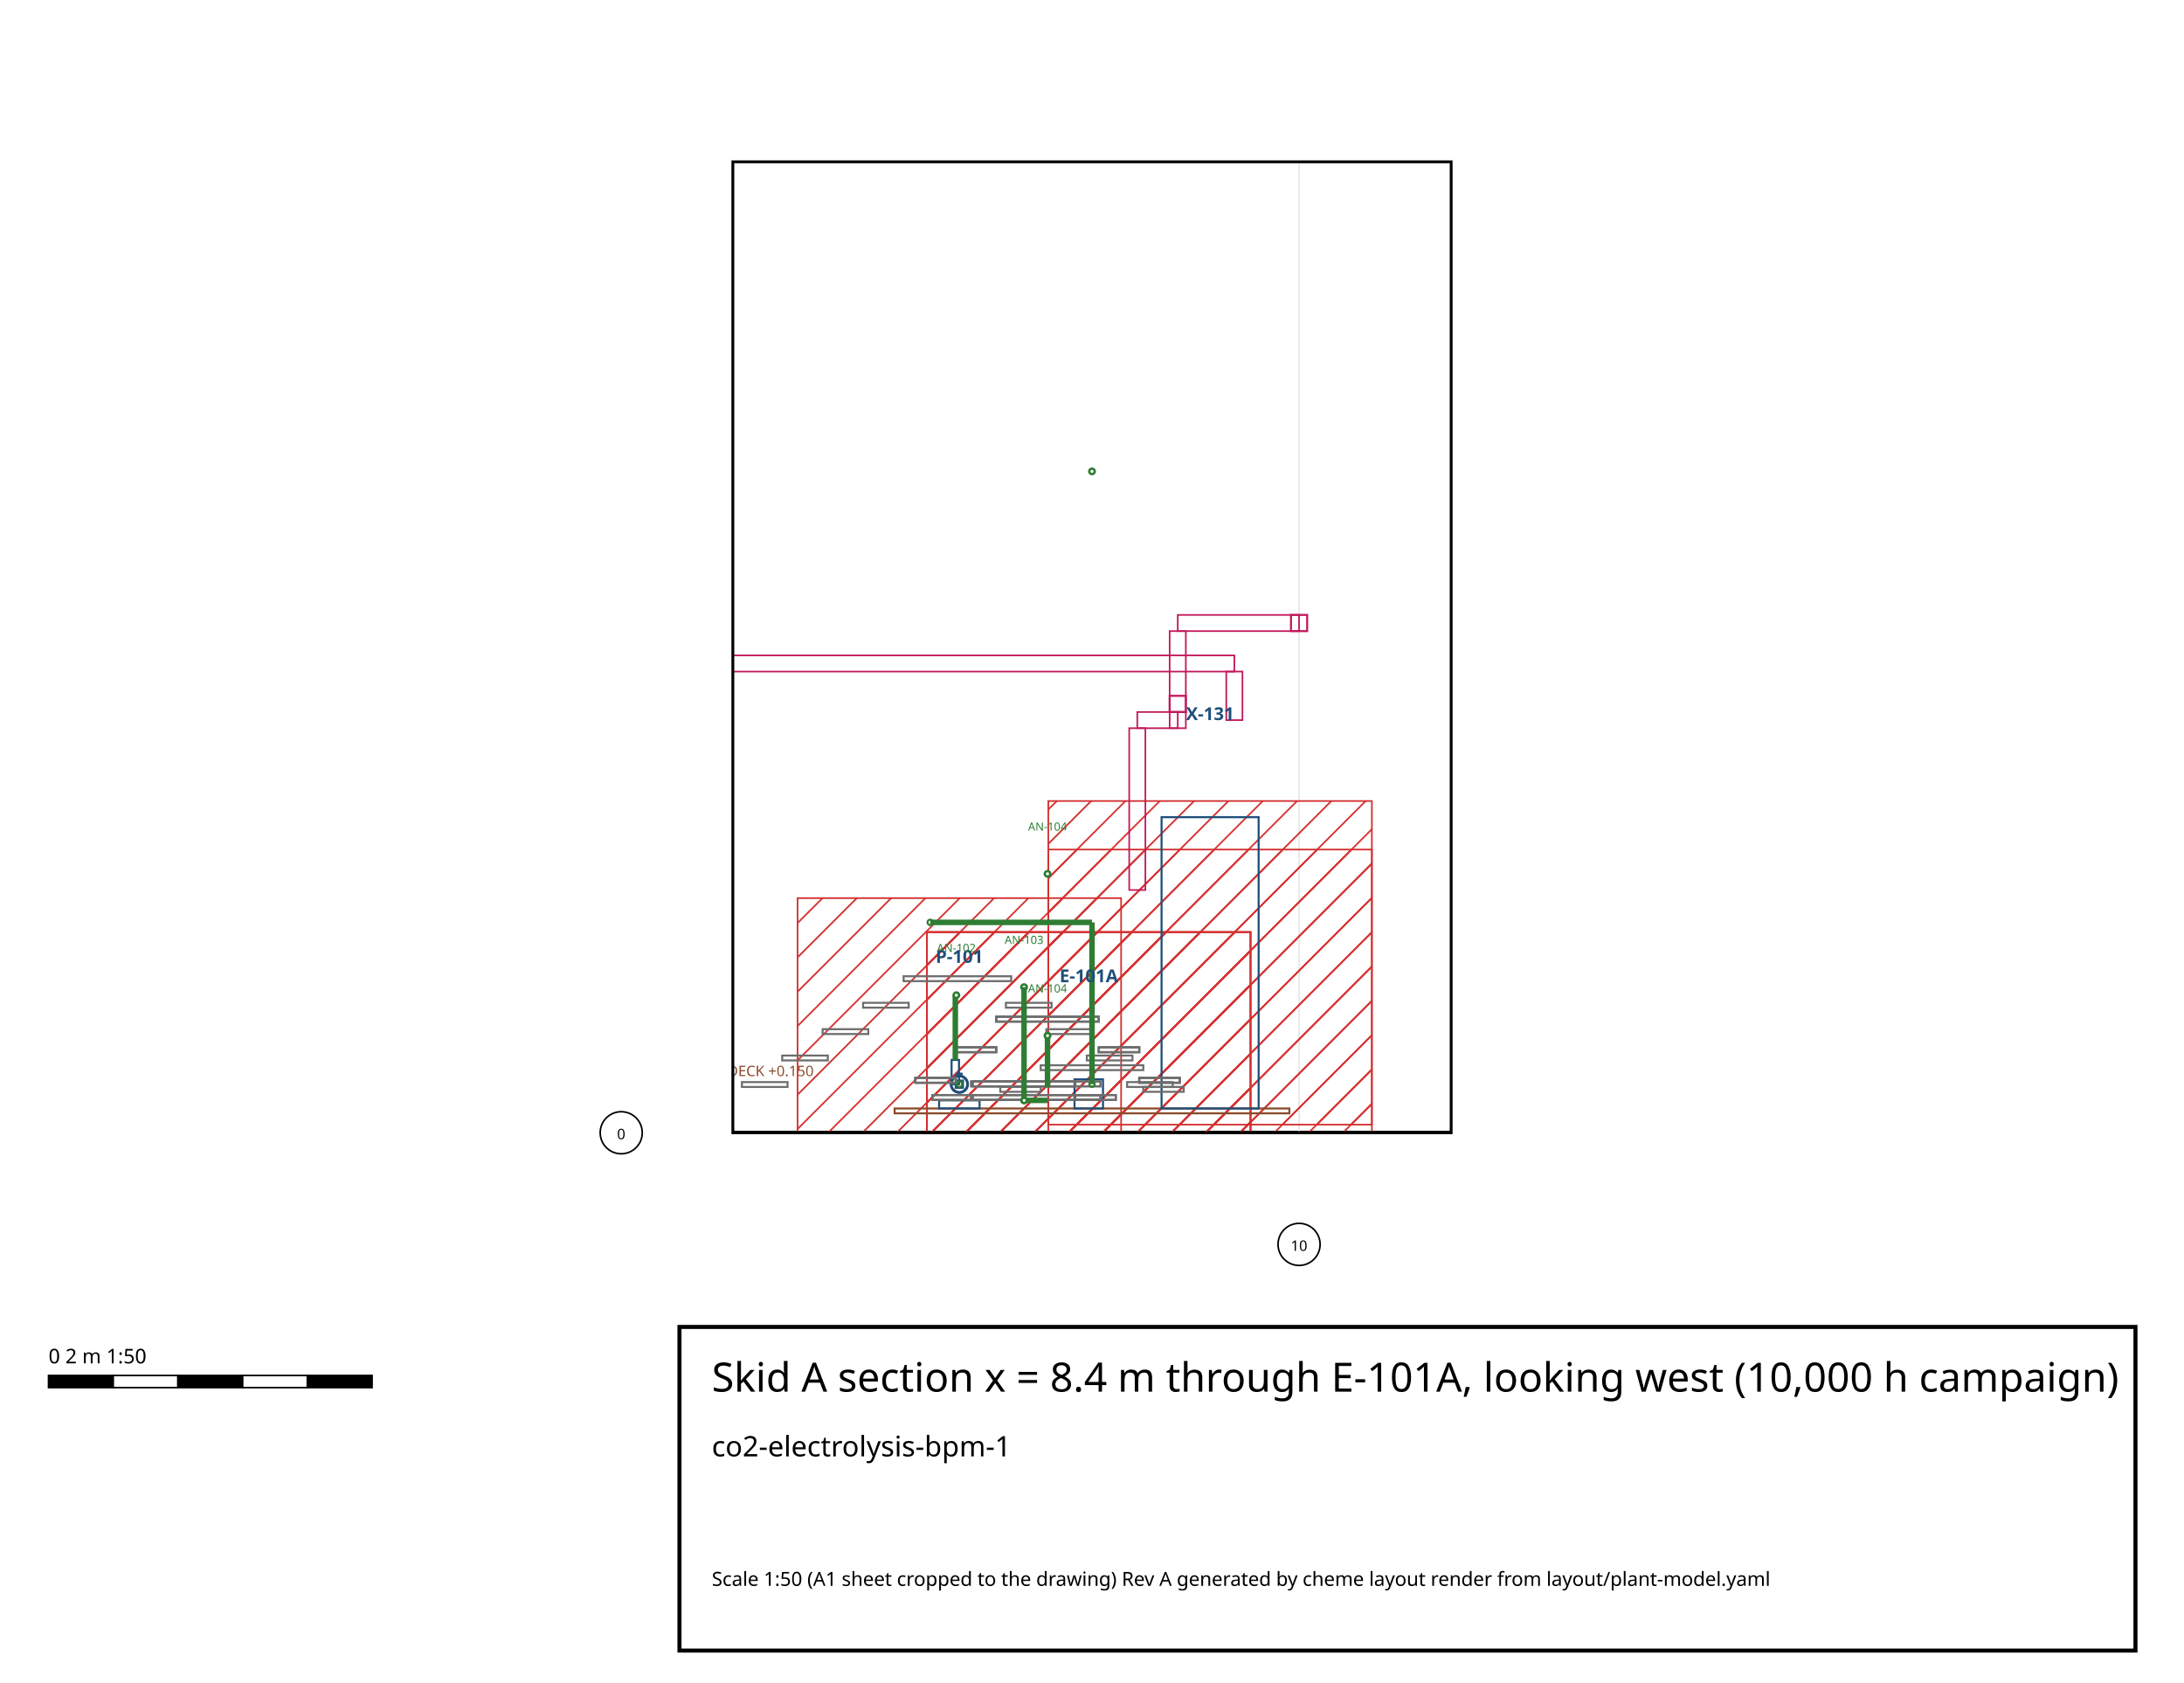
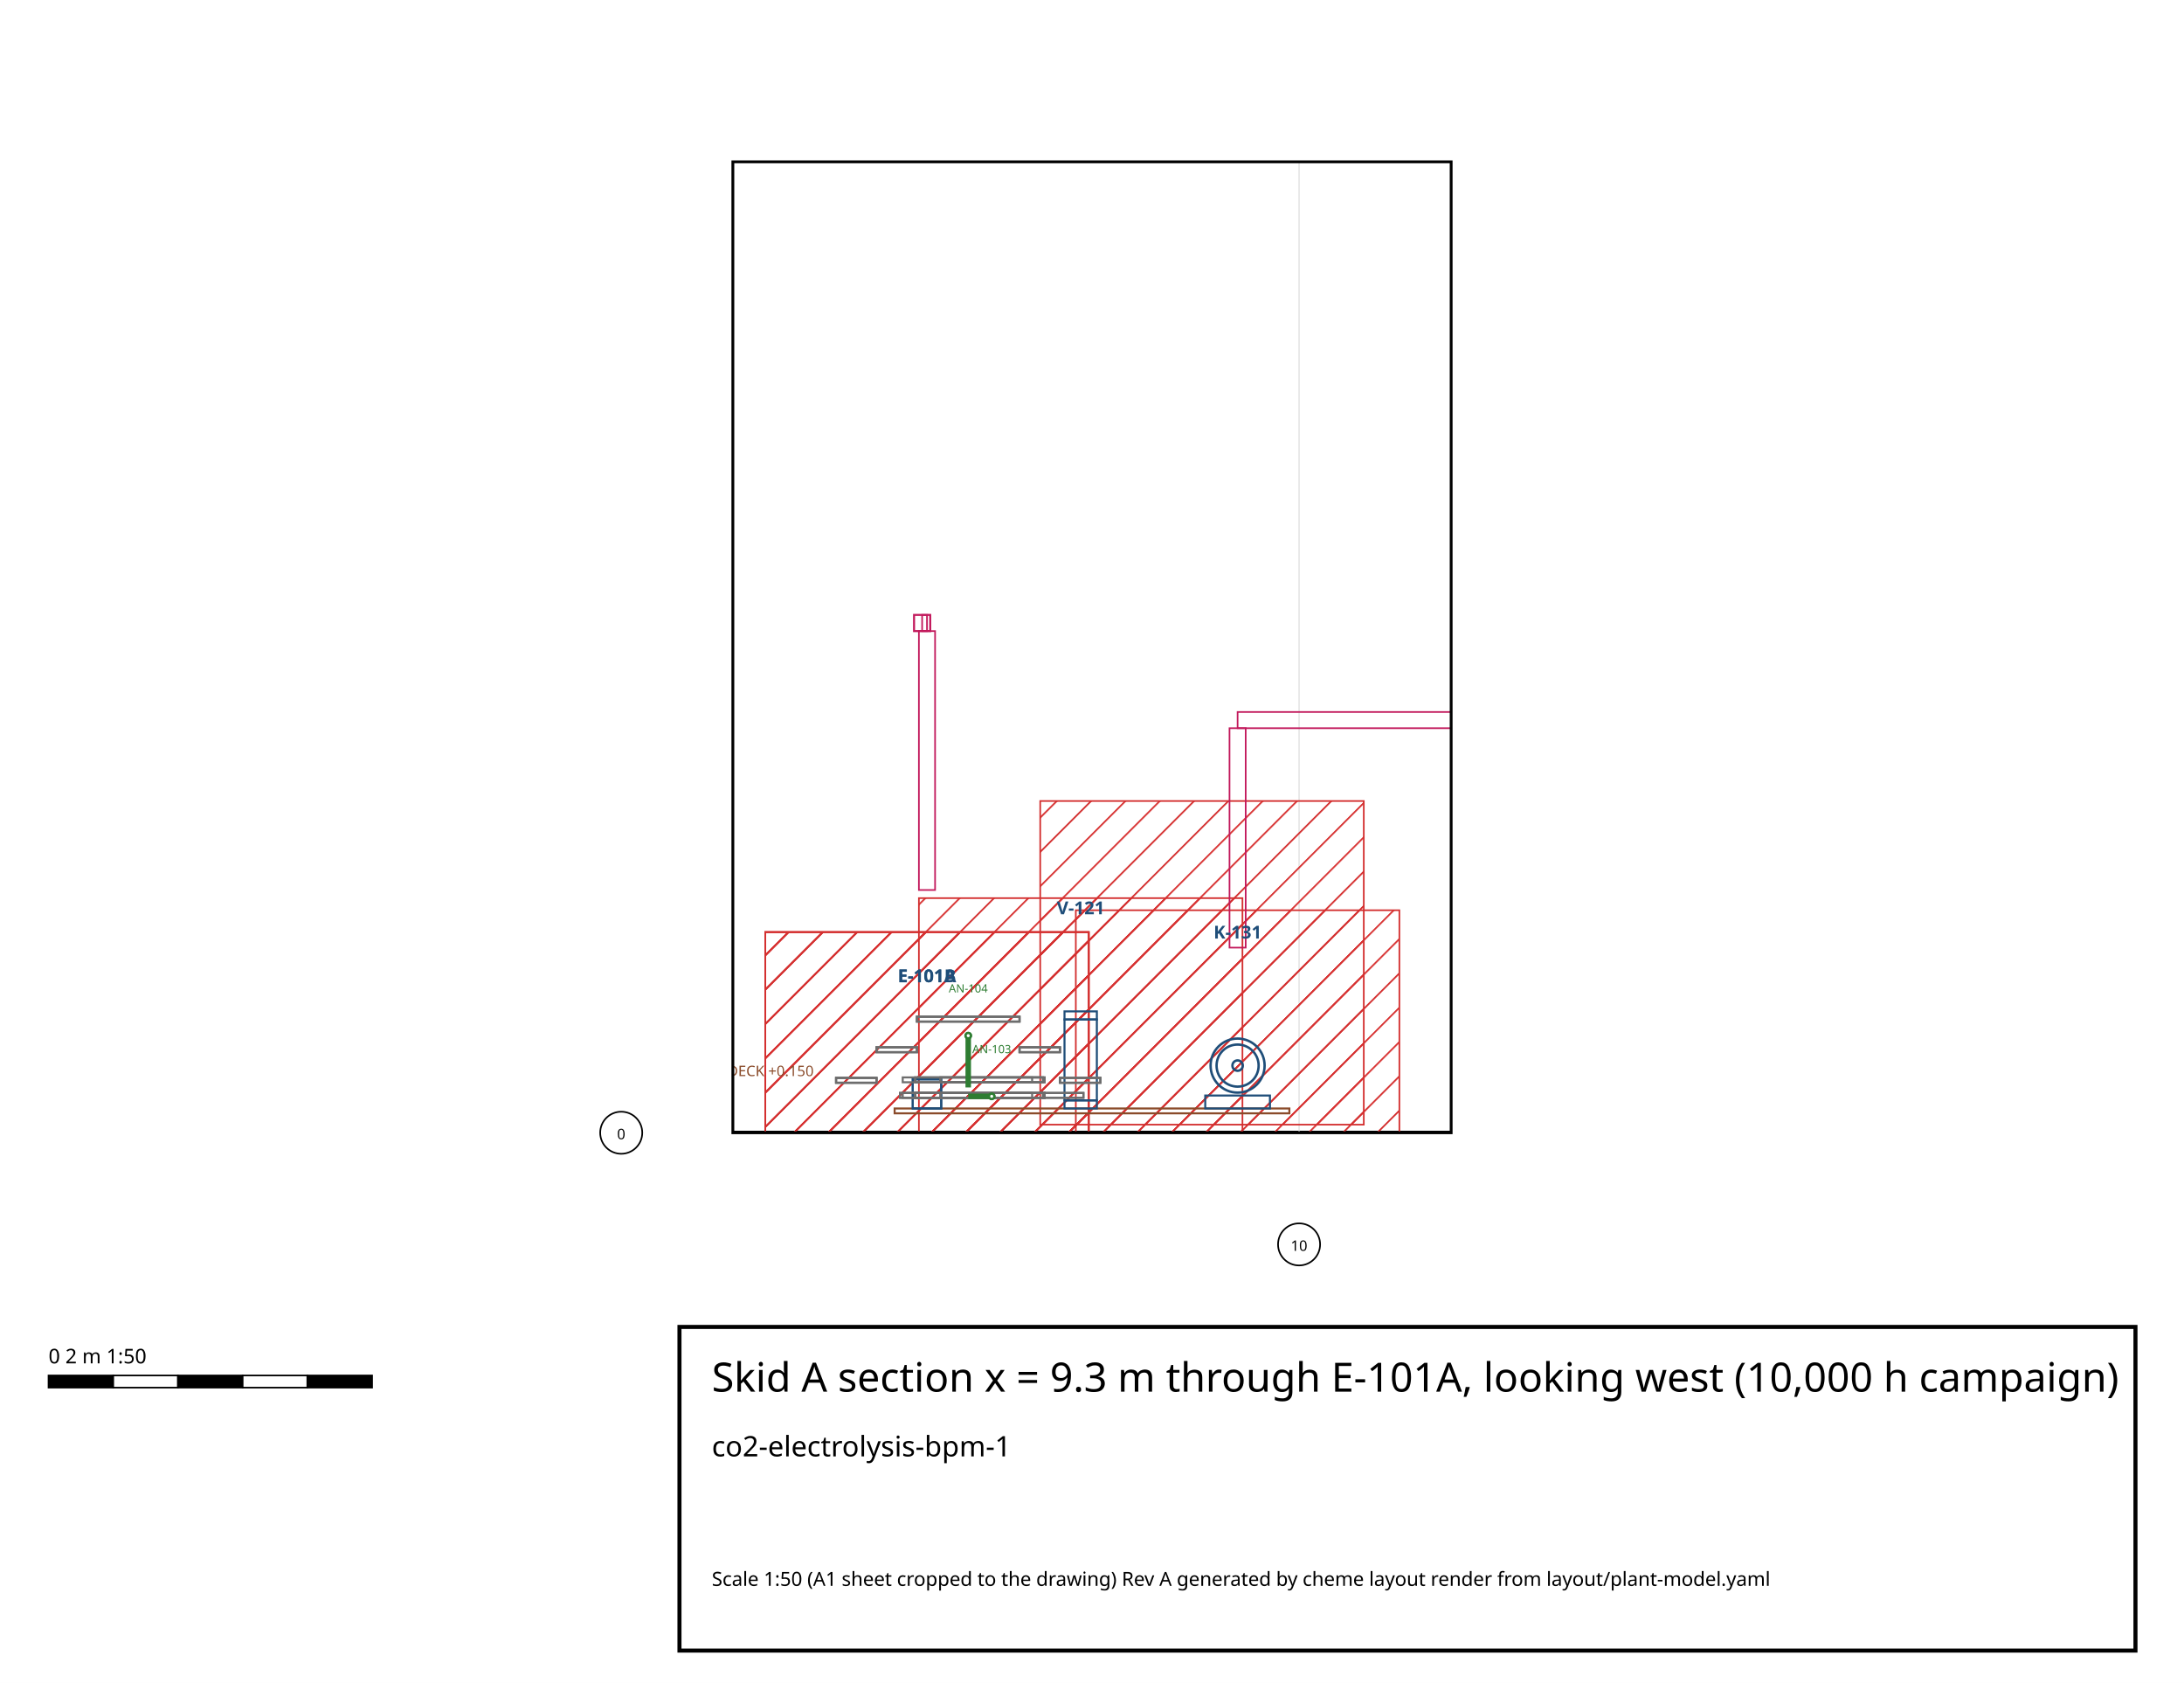
<svg xmlns="http://www.w3.org/2000/svg" width="270.00" height="208.00" viewBox="285.50 202.00 270.00 208.00">
  <defs>
    <pattern id="hatch-hazardous" width="3" height="3" patternUnits="userSpaceOnUse" patternTransform="rotate(45)">
      <line x1="0" y1="0" x2="0" y2="3" stroke="#d32f2f" stroke-width="0.4" />
    </pattern>
    <pattern id="hatch-oxygen_enriched" width="3" height="3" patternUnits="userSpaceOnUse" patternTransform="rotate(45)">
      <line x1="0" y1="0" x2="0" y2="3" stroke="#1976d2" stroke-width="0.4" />
    </pattern>
    <pattern id="hatch-oxygen_deficient" width="3" height="3" patternUnits="userSpaceOnUse" patternTransform="rotate(45)">
      <line x1="0" y1="0" x2="0" y2="3" stroke="#7b1fa2" stroke-width="0.4" />
    </pattern>
    <pattern id="hatch-keep_clear" width="3" height="3" patternUnits="userSpaceOnUse" patternTransform="rotate(45)">
      <line x1="0" y1="0" x2="0" y2="3" stroke="#ef6c00" stroke-width="0.4" />
    </pattern>
    <pattern id="hatch-laydown" width="3" height="3" patternUnits="userSpaceOnUse" patternTransform="rotate(45)">
      <line x1="0" y1="0" x2="0" y2="3" stroke="#8d6e63" stroke-width="0.4" />
    </pattern>
    <pattern id="hatch-maintenance" width="3" height="3" patternUnits="userSpaceOnUse" patternTransform="rotate(45)">
      <line x1="0" y1="0" x2="0" y2="3" stroke="#f9a825" stroke-width="0.4" />
    </pattern>
    <pattern id="hatch-escape" width="3" height="3" patternUnits="userSpaceOnUse" patternTransform="rotate(45)">
      <line x1="0" y1="0" x2="0" y2="3" stroke="#2e7d32" stroke-width="0.4" />
    </pattern>
    <clipPath id="area">
      <rect x="376.10" y="222.00" width="88.80" height="120.00" />
    </clipPath>
  </defs>
  <rect x="285.50" y="202.00" width="270.00" height="208.00" fill="#ffffff" />
  <g id="drawing" clip-path="url(#area)">
    <g id="grid">
      <polyline points="376.10,342.00 464.90,342.00" fill="none" stroke="#000" stroke-width="0.50" stroke-linecap="butt" id="grade" />
      <line x1="446.10" y1="342.00" x2="446.10" y2="222.00" stroke="#e0e0e0" stroke-width="0.15" />
      <line x1="376.10" y1="342.00" x2="464.90" y2="342.00" stroke="#e0e0e0" stroke-width="0.15" />
    </g>
    <g id="areas" />
    <g id="zones">
-       <polygon points="400.10,357.20 440.10,357.20 440.10,317.20 400.10,317.20" fill="url(#hatch-hazardous)" stroke="#d32f2f" stroke-width="0.2" id="zone-Z-HAZ-A-0" />
-       <polygon points="400.10,357.20 440.10,357.20 440.10,317.20 400.10,317.20" fill="url(#hatch-hazardous)" stroke="#d32f2f" stroke-width="0.2" id="zone-Z-HAZ-A-1" />
-       <polygon points="400.10,357.20 440.10,357.20 440.10,317.20 400.10,317.20" fill="url(#hatch-hazardous)" stroke="#d32f2f" stroke-width="0.2" id="zone-Z-HAZ-A-2" />
-       <polygon points="384.10,353.00 424.10,353.00 424.10,313.00 384.10,313.00" fill="url(#hatch-hazardous)" stroke="#d32f2f" stroke-width="0.2" id="zone-Z-HAZ-A-4" />
-       <polygon points="415.10,341.00 455.10,341.00 455.10,301.00 415.10,301.00" fill="url(#hatch-hazardous)" stroke="#d32f2f" stroke-width="0.2" id="zone-Z-HAZ-A-6" />
-       <polygon points="415.10,347.00 455.10,347.00 455.10,307.00 415.10,307.00" fill="url(#hatch-hazardous)" stroke="#d32f2f" stroke-width="0.2" id="zone-Z-HAZ-A-7" />
-       <polygon points="246.10,342.00 306.10,342.00 306.10,336.00 246.10,336.00" fill="url(#hatch-crane_pad)" stroke="#ef6c00" stroke-width="0.2" id="zone-CP-A-0" />
+       <polygon points="380.10,357.20 420.10,357.20 420.10,317.20 380.10,317.20" fill="url(#hatch-hazardous)" stroke="#d32f2f" stroke-width="0.2" id="zone-Z-HAZ-A-0" />
+       <polygon points="380.10,357.20 420.10,357.20 420.10,317.20 380.10,317.20" fill="url(#hatch-hazardous)" stroke="#d32f2f" stroke-width="0.2" id="zone-Z-HAZ-A-1" />
+       <polygon points="380.10,357.20 420.10,357.20 420.10,317.20 380.10,317.20" fill="url(#hatch-hazardous)" stroke="#d32f2f" stroke-width="0.2" id="zone-Z-HAZ-A-2" />
+       <polygon points="399.10,353.00 439.10,353.00 439.10,313.00 399.10,313.00" fill="url(#hatch-hazardous)" stroke="#d32f2f" stroke-width="0.2" id="zone-Z-HAZ-A-4" />
+       <polygon points="418.50,354.50 458.50,354.50 458.50,314.50 418.50,314.50" fill="url(#hatch-hazardous)" stroke="#d32f2f" stroke-width="0.2" id="zone-Z-HAZ-A-5" />
+       <polygon points="414.10,341.00 454.10,341.00 454.10,301.00 414.10,301.00" fill="url(#hatch-hazardous)" stroke="#d32f2f" stroke-width="0.2" id="zone-Z-HAZ-A-6" />
+       <polygon points="246.10,342.00 376.10,342.00 376.10,336.00 246.10,336.00" fill="url(#hatch-crane_pad)" stroke="#ef6c00" stroke-width="0.2" id="zone-CP-A-0" />
    </g>
    <g id="roads" />
    <g id="buildings" />
    <g id="racks" />
    <g id="structures">
      <polyline points="396.10,340.40 396.10,340.40" fill="none" stroke="#8a4b2a" stroke-width="2.80" stroke-linecap="butt" />
      <polyline points="444.90,340.40 444.90,340.40" fill="none" stroke="#8a4b2a" stroke-width="2.80" stroke-linecap="butt" />
      <polygon points="396.10,339.60 444.90,339.60 444.90,339.00 396.10,339.00" fill="none" stroke="#8a4b2a" stroke-width="0.25" />
      <polyline points="396.10,317.00 396.10,317.00" fill="none" stroke="#8a4b2a" stroke-width="1.00" stroke-linecap="butt" />
      <polyline points="444.90,317.00 444.90,317.00" fill="none" stroke="#8a4b2a" stroke-width="1.00" stroke-linecap="butt" />
    </g>
    <g id="equipment">
-       <g id="equipment-P-101">
-         <polygon points="401.60,339.00 406.60,339.00 406.60,338.00 401.60,338.00" fill="none" stroke="#1f4e79" stroke-width="0.25" />
-         <circle cx="404.10" cy="336.00" r="1.00" fill="none" stroke="#1f4e79" stroke-width="0.3" />
-         <polygon points="403.14,336.00 404.06,336.00 404.06,333.00 403.14,333.00" fill="none" stroke="#1f4e79" stroke-width="0.25" />
-         <polygon points="403.65,336.45 404.55,336.45 404.55,335.55 403.65,335.55" fill="none" stroke="#1f4e79" stroke-width="0.25" />
-         <circle cx="404.10" cy="336.00" r="1.04" fill="none" stroke="#1f4e79" stroke-width="0.3" />
-         <polygon points="403.82,335.02 404.38,335.02 404.38,334.70 403.82,334.70" fill="none" stroke="#1f4e79" stroke-width="0.25" />
+       <g id="equipment-E-101A">
+         <polygon points="398.34,339.00 401.86,339.00 401.86,335.40 398.34,335.40" fill="none" stroke="#1f4e79" stroke-width="0.25" />
      </g>
-       <g id="equipment-E-101A">
-         <polygon points="418.34,339.00 421.86,339.00 421.86,335.40 418.34,335.40" fill="none" stroke="#1f4e79" stroke-width="0.25" />
+       <g id="equipment-E-101B">
+         <polygon points="398.34,339.00 401.86,339.00 401.86,335.40 398.34,335.40" fill="none" stroke="#1f4e79" stroke-width="0.25" />
      </g>
-       <g id="equipment-X-131">
-         <polygon points="429.10,339.00 441.10,339.00 441.10,303.00 429.10,303.00" fill="none" stroke="#1f4e79" stroke-width="0.25" />
+       <g id="equipment-V-121">
+         <polygon points="417.10,339.00 421.10,339.00 421.10,338.00 417.10,338.00" fill="none" stroke="#1f4e79" stroke-width="0.25" />
+         <polygon points="417.10,338.00 421.10,338.00 421.10,328.00 417.10,328.00" fill="none" stroke="#1f4e79" stroke-width="0.25" />
+         <polygon points="417.10,328.00 421.10,328.00 421.10,327.00 417.10,327.00" fill="none" stroke="#1f4e79" stroke-width="0.25" />
+       </g>
+       <g id="equipment-K-131">
+         <polygon points="434.50,339.00 442.50,339.00 442.50,337.40 434.50,337.40" fill="none" stroke="#1f4e79" stroke-width="0.25" />
+         <circle cx="438.50" cy="333.70" r="3.34" fill="none" stroke="#1f4e79" stroke-width="0.3" />
+         <circle cx="438.50" cy="333.70" r="2.60" fill="none" stroke="#1f4e79" stroke-width="0.3" />
+         <circle cx="438.50" cy="333.70" r="0.64" fill="none" stroke="#1f4e79" stroke-width="0.3" />
      </g>
    </g>
    <g id="platforms">
-       <polygon points="414.16,334.26 426.84,334.26 426.84,333.66 414.16,333.66" fill="none" stroke="#6d6d6d" stroke-width="0.25" />
-       <polygon points="409.16,336.94 414.16,336.94 414.16,336.34 409.16,336.34" fill="none" stroke="#6d6d6d" stroke-width="0.25" />
-       <polygon points="426.84,336.94 431.84,336.94 431.84,336.34 426.84,336.34" fill="none" stroke="#6d6d6d" stroke-width="0.25" />
-       <polygon points="397.21,323.26 410.51,323.26 410.51,322.66 397.21,322.66" fill="none" stroke="#6d6d6d" stroke-width="0.25" />
-       <polygon points="377.22,336.34 382.86,336.34 382.86,335.74 377.22,335.74" fill="none" stroke="#6d6d6d" stroke-width="0.25" />
-       <polygon points="382.20,333.06 387.84,333.06 387.84,332.46 382.20,332.46" fill="none" stroke="#6d6d6d" stroke-width="0.25" />
-       <polygon points="387.20,329.80 392.84,329.80 392.84,329.20 387.20,329.20" fill="none" stroke="#6d6d6d" stroke-width="0.25" />
-       <polygon points="392.20,326.54 397.84,326.54 397.84,325.94 392.20,325.94" fill="none" stroke="#6d6d6d" stroke-width="0.25" />
-       <polygon points="424.84,336.34 430.48,336.34 430.48,335.74 424.84,335.74" fill="none" stroke="#6d6d6d" stroke-width="0.25" />
-       <polygon points="419.86,333.06 425.50,333.06 425.50,332.46 419.86,332.46" fill="none" stroke="#6d6d6d" stroke-width="0.25" />
-       <polygon points="414.86,329.80 420.50,329.80 420.50,329.20 414.86,329.20" fill="none" stroke="#6d6d6d" stroke-width="0.25" />
-       <polygon points="409.86,326.54 415.50,326.54 415.50,325.94 409.86,325.94" fill="none" stroke="#6d6d6d" stroke-width="0.25" />
-       <polygon points="405.56,336.26 421.56,336.26 421.56,335.66 405.56,335.66" fill="none" stroke="#6d6d6d" stroke-width="0.25" />
-       <polygon points="405.56,337.94 421.56,337.94 421.56,337.34 405.56,337.34" fill="none" stroke="#6d6d6d" stroke-width="0.25" />
-       <polygon points="405.56,337.94 421.56,337.94 421.56,337.34 405.56,337.34" fill="none" stroke="#6d6d6d" stroke-width="0.25" />
-       <polygon points="405.56,336.26 421.56,336.26 421.56,335.66 405.56,335.66" fill="none" stroke="#6d6d6d" stroke-width="0.25" />
-       <polygon points="405.56,337.94 421.56,337.94 421.56,337.34 405.56,337.34" fill="none" stroke="#6d6d6d" stroke-width="0.25" />
-       <polygon points="405.76,336.26 418.44,336.26 418.44,335.66 405.76,335.66" fill="none" stroke="#6d6d6d" stroke-width="0.25" />
-       <polygon points="400.76,337.94 405.76,337.94 405.76,337.34 400.76,337.34" fill="none" stroke="#6d6d6d" stroke-width="0.25" />
-       <polygon points="418.44,337.94 423.44,337.94 423.44,337.34 418.44,337.34" fill="none" stroke="#6d6d6d" stroke-width="0.25" />
-       <polygon points="405.76,336.26 418.44,336.26 418.44,335.66 405.76,335.66" fill="none" stroke="#6d6d6d" stroke-width="0.25" />
-       <polygon points="400.76,337.94 405.76,337.94 405.76,337.34 400.76,337.34" fill="none" stroke="#6d6d6d" stroke-width="0.25" />
-       <polygon points="418.44,337.94 423.44,337.94 423.44,337.34 418.44,337.34" fill="none" stroke="#6d6d6d" stroke-width="0.25" />
-       <polygon points="408.66,328.26 421.34,328.26 421.34,327.66 408.66,327.66" fill="none" stroke="#6d6d6d" stroke-width="0.25" />
-       <polygon points="426.34,335.82 431.34,335.82 431.34,335.22 426.34,335.22" fill="none" stroke="#6d6d6d" stroke-width="0.25" />
-       <polygon points="421.34,332.04 426.34,332.04 426.34,331.44 421.34,331.44" fill="none" stroke="#6d6d6d" stroke-width="0.25" />
-       <polygon points="398.66,335.82 403.66,335.82 403.66,335.22 398.66,335.22" fill="none" stroke="#6d6d6d" stroke-width="0.25" />
-       <polygon points="403.66,332.04 408.66,332.04 408.66,331.44 403.66,331.44" fill="none" stroke="#6d6d6d" stroke-width="0.25" />
-       <polygon points="408.66,328.26 421.34,328.26 421.34,327.66 408.66,327.66" fill="none" stroke="#6d6d6d" stroke-width="0.25" />
-       <polygon points="426.34,335.82 431.34,335.82 431.34,335.22 426.34,335.22" fill="none" stroke="#6d6d6d" stroke-width="0.25" />
-       <polygon points="421.34,332.04 426.34,332.04 426.34,331.44 421.34,331.44" fill="none" stroke="#6d6d6d" stroke-width="0.25" />
-       <polygon points="398.66,335.82 403.66,335.82 403.66,335.22 398.66,335.22" fill="none" stroke="#6d6d6d" stroke-width="0.25" />
-       <polygon points="403.66,332.04 408.66,332.04 408.66,331.44 403.66,331.44" fill="none" stroke="#6d6d6d" stroke-width="0.25" />
-       <polygon points="408.66,328.26 421.34,328.26 421.34,327.66 408.66,327.66" fill="none" stroke="#6d6d6d" stroke-width="0.25" />
-       <polygon points="426.34,335.82 431.34,335.82 431.34,335.22 426.34,335.22" fill="none" stroke="#6d6d6d" stroke-width="0.25" />
-       <polygon points="421.34,332.04 426.34,332.04 426.34,331.44 421.34,331.44" fill="none" stroke="#6d6d6d" stroke-width="0.25" />
-       <polygon points="398.66,335.82 403.66,335.82 403.66,335.22 398.66,335.22" fill="none" stroke="#6d6d6d" stroke-width="0.25" />
-       <polygon points="403.66,332.04 408.66,332.04 408.66,331.44 403.66,331.44" fill="none" stroke="#6d6d6d" stroke-width="0.25" />
+       <polygon points="398.64,335.76 414.64,335.76 414.64,335.16 398.64,335.16" fill="none" stroke="#6d6d6d" stroke-width="0.25" />
+       <polygon points="398.64,337.68 414.64,337.68 414.64,337.08 398.64,337.08" fill="none" stroke="#6d6d6d" stroke-width="0.25" />
+       <polygon points="398.64,337.68 414.64,337.68 414.64,337.08 398.64,337.08" fill="none" stroke="#6d6d6d" stroke-width="0.25" />
+       <polygon points="398.64,335.76 414.64,335.76 414.64,335.16 398.64,335.16" fill="none" stroke="#6d6d6d" stroke-width="0.25" />
+       <polygon points="398.64,337.68 414.64,337.68 414.64,337.08 398.64,337.08" fill="none" stroke="#6d6d6d" stroke-width="0.25" />
+       <polygon points="398.64,337.68 414.64,337.68 414.64,337.08 398.64,337.08" fill="none" stroke="#6d6d6d" stroke-width="0.25" />
+       <polygon points="397.10,335.76 413.10,335.76 413.10,335.16 397.10,335.16" fill="none" stroke="#6d6d6d" stroke-width="0.25" />
+       <polygon points="397.10,337.68 413.10,337.68 413.10,337.08 397.10,337.08" fill="none" stroke="#6d6d6d" stroke-width="0.25" />
+       <polygon points="401.76,335.76 414.44,335.76 414.44,335.16 401.76,335.16" fill="none" stroke="#6d6d6d" stroke-width="0.25" />
+       <polygon points="396.76,337.68 401.76,337.68 401.76,337.08 396.76,337.08" fill="none" stroke="#6d6d6d" stroke-width="0.25" />
+       <polygon points="414.44,337.68 419.44,337.68 419.44,337.08 414.44,337.08" fill="none" stroke="#6d6d6d" stroke-width="0.25" />
+       <polygon points="401.76,335.76 414.44,335.76 414.44,335.16 401.76,335.16" fill="none" stroke="#6d6d6d" stroke-width="0.25" />
+       <polygon points="396.76,337.68 401.76,337.68 401.76,337.08 396.76,337.08" fill="none" stroke="#6d6d6d" stroke-width="0.25" />
+       <polygon points="414.44,337.68 419.44,337.68 419.44,337.08 414.44,337.08" fill="none" stroke="#6d6d6d" stroke-width="0.25" />
+       <polygon points="398.86,328.26 411.54,328.26 411.54,327.66 398.86,327.66" fill="none" stroke="#6d6d6d" stroke-width="0.25" />
+       <polygon points="416.54,335.82 421.54,335.82 421.54,335.22 416.54,335.22" fill="none" stroke="#6d6d6d" stroke-width="0.25" />
+       <polygon points="411.54,332.04 416.54,332.04 416.54,331.44 411.54,331.44" fill="none" stroke="#6d6d6d" stroke-width="0.25" />
+       <polygon points="388.86,335.82 393.86,335.82 393.86,335.22 388.86,335.22" fill="none" stroke="#6d6d6d" stroke-width="0.25" />
+       <polygon points="393.86,332.04 398.86,332.04 398.86,331.44 393.86,331.44" fill="none" stroke="#6d6d6d" stroke-width="0.25" />
+       <polygon points="398.86,328.26 411.54,328.26 411.54,327.66 398.86,327.66" fill="none" stroke="#6d6d6d" stroke-width="0.25" />
+       <polygon points="416.54,335.82 421.54,335.82 421.54,335.22 416.54,335.22" fill="none" stroke="#6d6d6d" stroke-width="0.25" />
+       <polygon points="411.54,332.04 416.54,332.04 416.54,331.44 411.54,331.44" fill="none" stroke="#6d6d6d" stroke-width="0.25" />
+       <polygon points="388.86,335.82 393.86,335.82 393.86,335.22 388.86,335.22" fill="none" stroke="#6d6d6d" stroke-width="0.25" />
+       <polygon points="393.86,332.04 398.86,332.04 398.86,331.44 393.86,331.44" fill="none" stroke="#6d6d6d" stroke-width="0.25" />
+       <polygon points="398.86,328.26 411.54,328.26 411.54,327.66 398.86,327.66" fill="none" stroke="#6d6d6d" stroke-width="0.25" />
+       <polygon points="416.54,335.82 421.54,335.82 421.54,335.22 416.54,335.22" fill="none" stroke="#6d6d6d" stroke-width="0.25" />
+       <polygon points="411.54,332.04 416.54,332.04 416.54,331.44 411.54,331.44" fill="none" stroke="#6d6d6d" stroke-width="0.25" />
+       <polygon points="388.86,335.82 393.86,335.82 393.86,335.22 388.86,335.22" fill="none" stroke="#6d6d6d" stroke-width="0.25" />
+       <polygon points="393.86,332.04 398.86,332.04 398.86,331.44 393.86,331.44" fill="none" stroke="#6d6d6d" stroke-width="0.25" />
    </g>
    <g id="pipes">
-       <g id="pipe-P-01/Line_AN101_S1" data-line="AN-101">
-         <circle cx="420.50" cy="336.00" r="0.34" fill="none" stroke="#2e7d32" stroke-width="0.25" />
-         <polyline points="420.50,336.00 420.50,316.00" fill="none" stroke="#2e7d32" stroke-width="0.68" stroke-linecap="butt" />
-         <polyline points="420.50,316.00 400.50,316.00" fill="none" stroke="#2e7d32" stroke-width="0.68" stroke-linecap="butt" />
-         <circle cx="400.50" cy="316.00" r="0.34" fill="none" stroke="#2e7d32" stroke-width="0.25" />
-         <circle cx="404.10" cy="336.00" r="0.34" fill="none" stroke="#2e7d32" stroke-width="0.25" />
-       </g>
-       <g id="pipe-P-01/Line_AN102_S1" data-line="AN-102">
-         <polyline points="403.60,333.00 403.60,325.00" fill="none" stroke="#2e7d32" stroke-width="0.68" stroke-linecap="butt" />
-         <circle cx="403.73" cy="325.00" r="0.34" fill="#fff" stroke="#2e7d32" stroke-width="0.3" />
-       </g>
      <g id="pipe-P-01/Line_AN103A_S1" data-line="AN-103A">
-         <polyline points="412.10,338.00 415.00,338.00" fill="none" stroke="#2e7d32" stroke-width="0.68" stroke-linecap="butt" />
+         <polyline points="408.10,337.50 405.20,337.50" fill="none" stroke="#2e7d32" stroke-width="0.68" stroke-linecap="butt" />
      </g>
      <g id="pipe-P-01/Line_AN103_S1" data-line="AN-103">
-         <circle cx="412.10" cy="324.00" r="0.34" fill="#fff" stroke="#2e7d32" stroke-width="0.3" />
-         <polyline points="412.10,324.00 412.10,338.00" fill="none" stroke="#2e7d32" stroke-width="0.68" stroke-linecap="butt" />
-         <circle cx="412.10" cy="338.00" r="0.34" fill="#fff" stroke="#2e7d32" stroke-width="0.3" />
+         <circle cx="408.10" cy="337.50" r="0.34" fill="none" stroke="#2e7d32" stroke-width="0.25" />
      </g>
      <g id="pipe-P-01/Line_AN103_S2" data-line="AN-103">
-         <circle cx="412.10" cy="338.00" r="0.34" fill="none" stroke="#2e7d32" stroke-width="0.25" />
+         <circle cx="408.10" cy="337.50" r="0.34" fill="#fff" stroke="#2e7d32" stroke-width="0.3" />
      </g>
      <g id="pipe-P-01/Line_AN104A_S1" data-line="AN-104A">
-         <polyline points="415.00,336.40 415.00,330.00" fill="none" stroke="#2e7d32" stroke-width="0.68" stroke-linecap="butt" />
+         <polyline points="405.20,336.40 405.20,330.00" fill="none" stroke="#2e7d32" stroke-width="0.68" stroke-linecap="butt" />
      </g>
      <g id="pipe-P-01/Line_AN104_S3" data-line="AN-104">
-         <circle cx="415.00" cy="330.00" r="0.34" fill="#fff" stroke="#2e7d32" stroke-width="0.3" />
+         <circle cx="405.20" cy="330.00" r="0.34" fill="none" stroke="#2e7d32" stroke-width="0.25" />
      </g>
      <g id="pipe-P-01/Line_AN104_S4" data-line="AN-104">
-         <circle cx="415.00" cy="330.00" r="0.34" fill="none" stroke="#2e7d32" stroke-width="0.25" />
-         <circle cx="415.00" cy="310.00" r="0.34" fill="#fff" stroke="#2e7d32" stroke-width="0.3" />
-         <circle cx="420.50" cy="260.26" r="0.34" fill="#fff" stroke="#2e7d32" stroke-width="0.3" />
+         <circle cx="405.20" cy="330.00" r="0.34" fill="#fff" stroke="#2e7d32" stroke-width="0.3" />
      </g>
    </g>
    <g id="trays">
-       <g id="tray-PT-PR-1-1" data-system="power">
-         <polygon points="341.10,285.00 343.10,285.00 343.10,283.00 341.10,283.00" fill="none" stroke="#c2185b" stroke-width="0.25" />
+       <g id="tray-PT-PR-1-2" data-system="power">
+         <polygon points="521.10,277.00 523.10,277.00 523.10,275.00 521.10,275.00" fill="none" stroke="#c2185b" stroke-width="0.2" />
      </g>
-       <g id="tray-PT-PR-1-2" data-system="power">
-         <polygon points="341.10,285.00 343.10,285.00 343.10,283.00 341.10,283.00" fill="none" stroke="#c2185b" stroke-width="0.2" />
+       <g id="tray-PT-PR-1-3" data-system="power">
+         <polygon points="521.10,277.00 523.10,277.00 523.10,275.00 521.10,275.00" fill="none" stroke="#c2185b" stroke-width="0.25" />
      </g>
      <g id="tray-IT-PR-1-1" data-system="instrument">
-         <polygon points="329.10,285.00 331.10,285.00 331.10,283.00 329.10,283.00" fill="none" stroke="#1565c0" stroke-width="0.25" />
+         <polygon points="509.10,277.00 511.10,277.00 511.10,275.00 509.10,275.00" fill="none" stroke="#1565c0" stroke-width="0.25" />
      </g>
-       <g id="tray-PT-F-X131" data-system="power">
-         <polygon points="342.10,285.00 438.10,285.00 438.10,283.00 342.10,283.00" fill="none" stroke="#c2185b" stroke-width="0.2" />
-         <polygon points="437.10,291.00 439.10,291.00 439.10,285.00 437.10,285.00" fill="none" stroke="#c2185b" stroke-width="0.2" />
+       <g id="tray-PT-M-K-131" data-system="power">
+         <polygon points="521.10,292.00 523.10,292.00 523.10,277.00 521.10,277.00" fill="none" stroke="#c2185b" stroke-width="0.2" />
+         <polygon points="438.50,292.00 522.10,292.00 522.10,290.00 438.50,290.00" fill="none" stroke="#c2185b" stroke-width="0.2" />
+         <polygon points="437.50,319.12 439.50,319.12 439.50,292.00 437.50,292.00" fill="none" stroke="#c2185b" stroke-width="0.2" />
      </g>
      <g id="tray-PT-DC-E101A" data-system="power">
-         <polygon points="445.10,280.00 447.10,280.00 447.10,278.00 445.10,278.00" fill="none" stroke="#c2185b" stroke-width="0.25" />
-         <polygon points="431.10,280.00 446.10,280.00 446.10,278.00 431.10,278.00" fill="none" stroke="#c2185b" stroke-width="0.2" />
-         <polygon points="430.10,290.00 432.10,290.00 432.10,280.00 430.10,280.00" fill="none" stroke="#c2185b" stroke-width="0.2" />
-         <polygon points="430.10,290.00 432.10,290.00 432.10,288.00 430.10,288.00" fill="none" stroke="#c2185b" stroke-width="0.25" />
-         <polygon points="430.10,292.00 432.10,292.00 432.10,290.00 430.10,290.00" fill="none" stroke="#c2185b" stroke-width="0.2" />
-         <polygon points="426.10,292.00 431.10,292.00 431.10,290.00 426.10,290.00" fill="none" stroke="#c2185b" stroke-width="0.2" />
-         <polygon points="425.10,312.00 427.10,312.00 427.10,292.00 425.10,292.00" fill="none" stroke="#c2185b" stroke-width="0.2" />
+         <polygon points="398.50,280.00 400.50,280.00 400.50,278.00 398.50,278.00" fill="none" stroke="#c2185b" stroke-width="0.25" />
+         <polygon points="399.50,280.00 400.10,280.00 400.10,278.00 399.50,278.00" fill="none" stroke="#c2185b" stroke-width="0.2" />
+         <polygon points="399.10,312.00 401.10,312.00 401.10,280.00 399.10,280.00" fill="none" stroke="#c2185b" stroke-width="0.2" />
      </g>
    </g>
    <g id="ducts" />
    <g id="inline" />
    <g id="labels">
-       <text x="336.10" y="280.00" font-size="1.8" font-family="sans-serif" text-anchor="start" fill="#7a5c3e">PR-1 +2.800</text>
+       <text x="516.10" y="272.00" font-size="1.8" font-family="sans-serif" text-anchor="start" fill="#7a5c3e">PR-1 +3.200</text>
      <text x="386.10" y="335.00" font-size="1.8" font-family="sans-serif" text-anchor="end" fill="#8a4b2a">DECK +0.150</text>
-       <text x="404.10" y="321.00" font-size="2.2" font-family="sans-serif" text-anchor="middle" fill="#1f4e79" font-weight="bold">P-101</text>
-       <text x="420.10" y="323.40" font-size="2.2" font-family="sans-serif" text-anchor="middle" fill="#1f4e79" font-weight="bold">E-101A</text>
-       <text x="435.10" y="291.00" font-size="2.2" font-family="sans-serif" text-anchor="middle" fill="#1f4e79" font-weight="bold">X-131</text>
-       <text x="403.73" y="319.66" font-size="1.4" font-family="sans-serif" text-anchor="middle" fill="#2e7d32">AN-102</text>
-       <text x="412.10" y="318.66" font-size="1.4" font-family="sans-serif" text-anchor="middle" fill="#2e7d32">AN-103</text>
-       <text x="415.00" y="324.66" font-size="1.4" font-family="sans-serif" text-anchor="middle" fill="#2e7d32">AN-104</text>
-       <text x="415.00" y="304.66" font-size="1.4" font-family="sans-serif" text-anchor="middle" fill="#2e7d32">AN-104</text>
+       <text x="400.10" y="323.40" font-size="2.2" font-family="sans-serif" text-anchor="middle" fill="#1f4e79" font-weight="bold">E-101A</text>
+       <text x="400.10" y="323.40" font-size="2.2" font-family="sans-serif" text-anchor="middle" fill="#1f4e79" font-weight="bold">E-101B</text>
+       <text x="419.10" y="315.00" font-size="2.2" font-family="sans-serif" text-anchor="middle" fill="#1f4e79" font-weight="bold">V-121</text>
+       <text x="438.50" y="318.00" font-size="2.2" font-family="sans-serif" text-anchor="middle" fill="#1f4e79" font-weight="bold">K-131</text>
+       <text x="408.10" y="332.16" font-size="1.4" font-family="sans-serif" text-anchor="middle" fill="#2e7d32">AN-103</text>
+       <text x="405.20" y="324.66" font-size="1.4" font-family="sans-serif" text-anchor="middle" fill="#2e7d32">AN-104</text>
    </g>
  </g>
  <rect x="376.10" y="222.00" width="88.80" height="120.00" fill="none" stroke="#000" stroke-width="0.35" />
  <g class="bubble" transform="translate(0.00,9.80)">
    <circle cx="446.10" cy="346.00" r="2.6" fill="#fff" stroke="#000" stroke-width="0.2" />
    <text x="446.10" y="346.80" font-size="1.8" font-family="sans-serif" text-anchor="middle">10</text>
  </g>
  <g class="bubble" transform="translate(-9.80,0.00)">
    <circle cx="372.10" cy="342.00" r="2.6" fill="#fff" stroke="#000" stroke-width="0.2" />
    <text x="372.10" y="342.80" font-size="1.8" font-family="sans-serif" text-anchor="middle">0</text>
  </g>
  <g id="scale-bar" transform="translate(276.50,-168.00)">
    <rect x="15.00" y="540.00" width="8.00" height="1.5" fill="#000" stroke="#000" stroke-width="0.2" />
    <rect x="23.00" y="540.00" width="8.00" height="1.5" fill="#fff" stroke="#000" stroke-width="0.2" />
    <rect x="31.00" y="540.00" width="8.00" height="1.5" fill="#000" stroke="#000" stroke-width="0.2" />
    <rect x="39.00" y="540.00" width="8.00" height="1.5" fill="#fff" stroke="#000" stroke-width="0.2" />
    <rect x="47.00" y="540.00" width="8.00" height="1.5" fill="#000" stroke="#000" stroke-width="0.2" />
    <text x="15.00" y="538.50" font-size="2.5" font-family="sans-serif">0      2 m    1:50</text>
  </g>
  <g id="title-block" transform="translate(-281.50,-178.00)">
    <rect x="651.0" y="544.0" width="180" height="40.0" fill="#fff" stroke="#000" stroke-width="0.5" />
-     <text x="655.0" y="552.0" font-size="5" font-family="sans-serif">Skid A section x = 8.4 m through E-101A, looking west (10,000 h campaign)</text>
+     <text x="655.0" y="552.0" font-size="5" font-family="sans-serif">Skid A section x = 9.3 m through E-101A, looking west (10,000 h campaign)</text>
    <text x="655.0" y="560.0" font-size="3.5" font-family="sans-serif">co2-electrolysis-bpm-1</text>
    <text x="655.0" y="568.0" font-size="2.8" font-family="sans-serif" />
    <text x="655.0" y="576.0" font-size="2.4" font-family="sans-serif">Scale 1:50 (A1 sheet cropped to the drawing)   Rev A   generated by cheme layout render from layout/plant-model.yaml</text>
  </g>
</svg>
